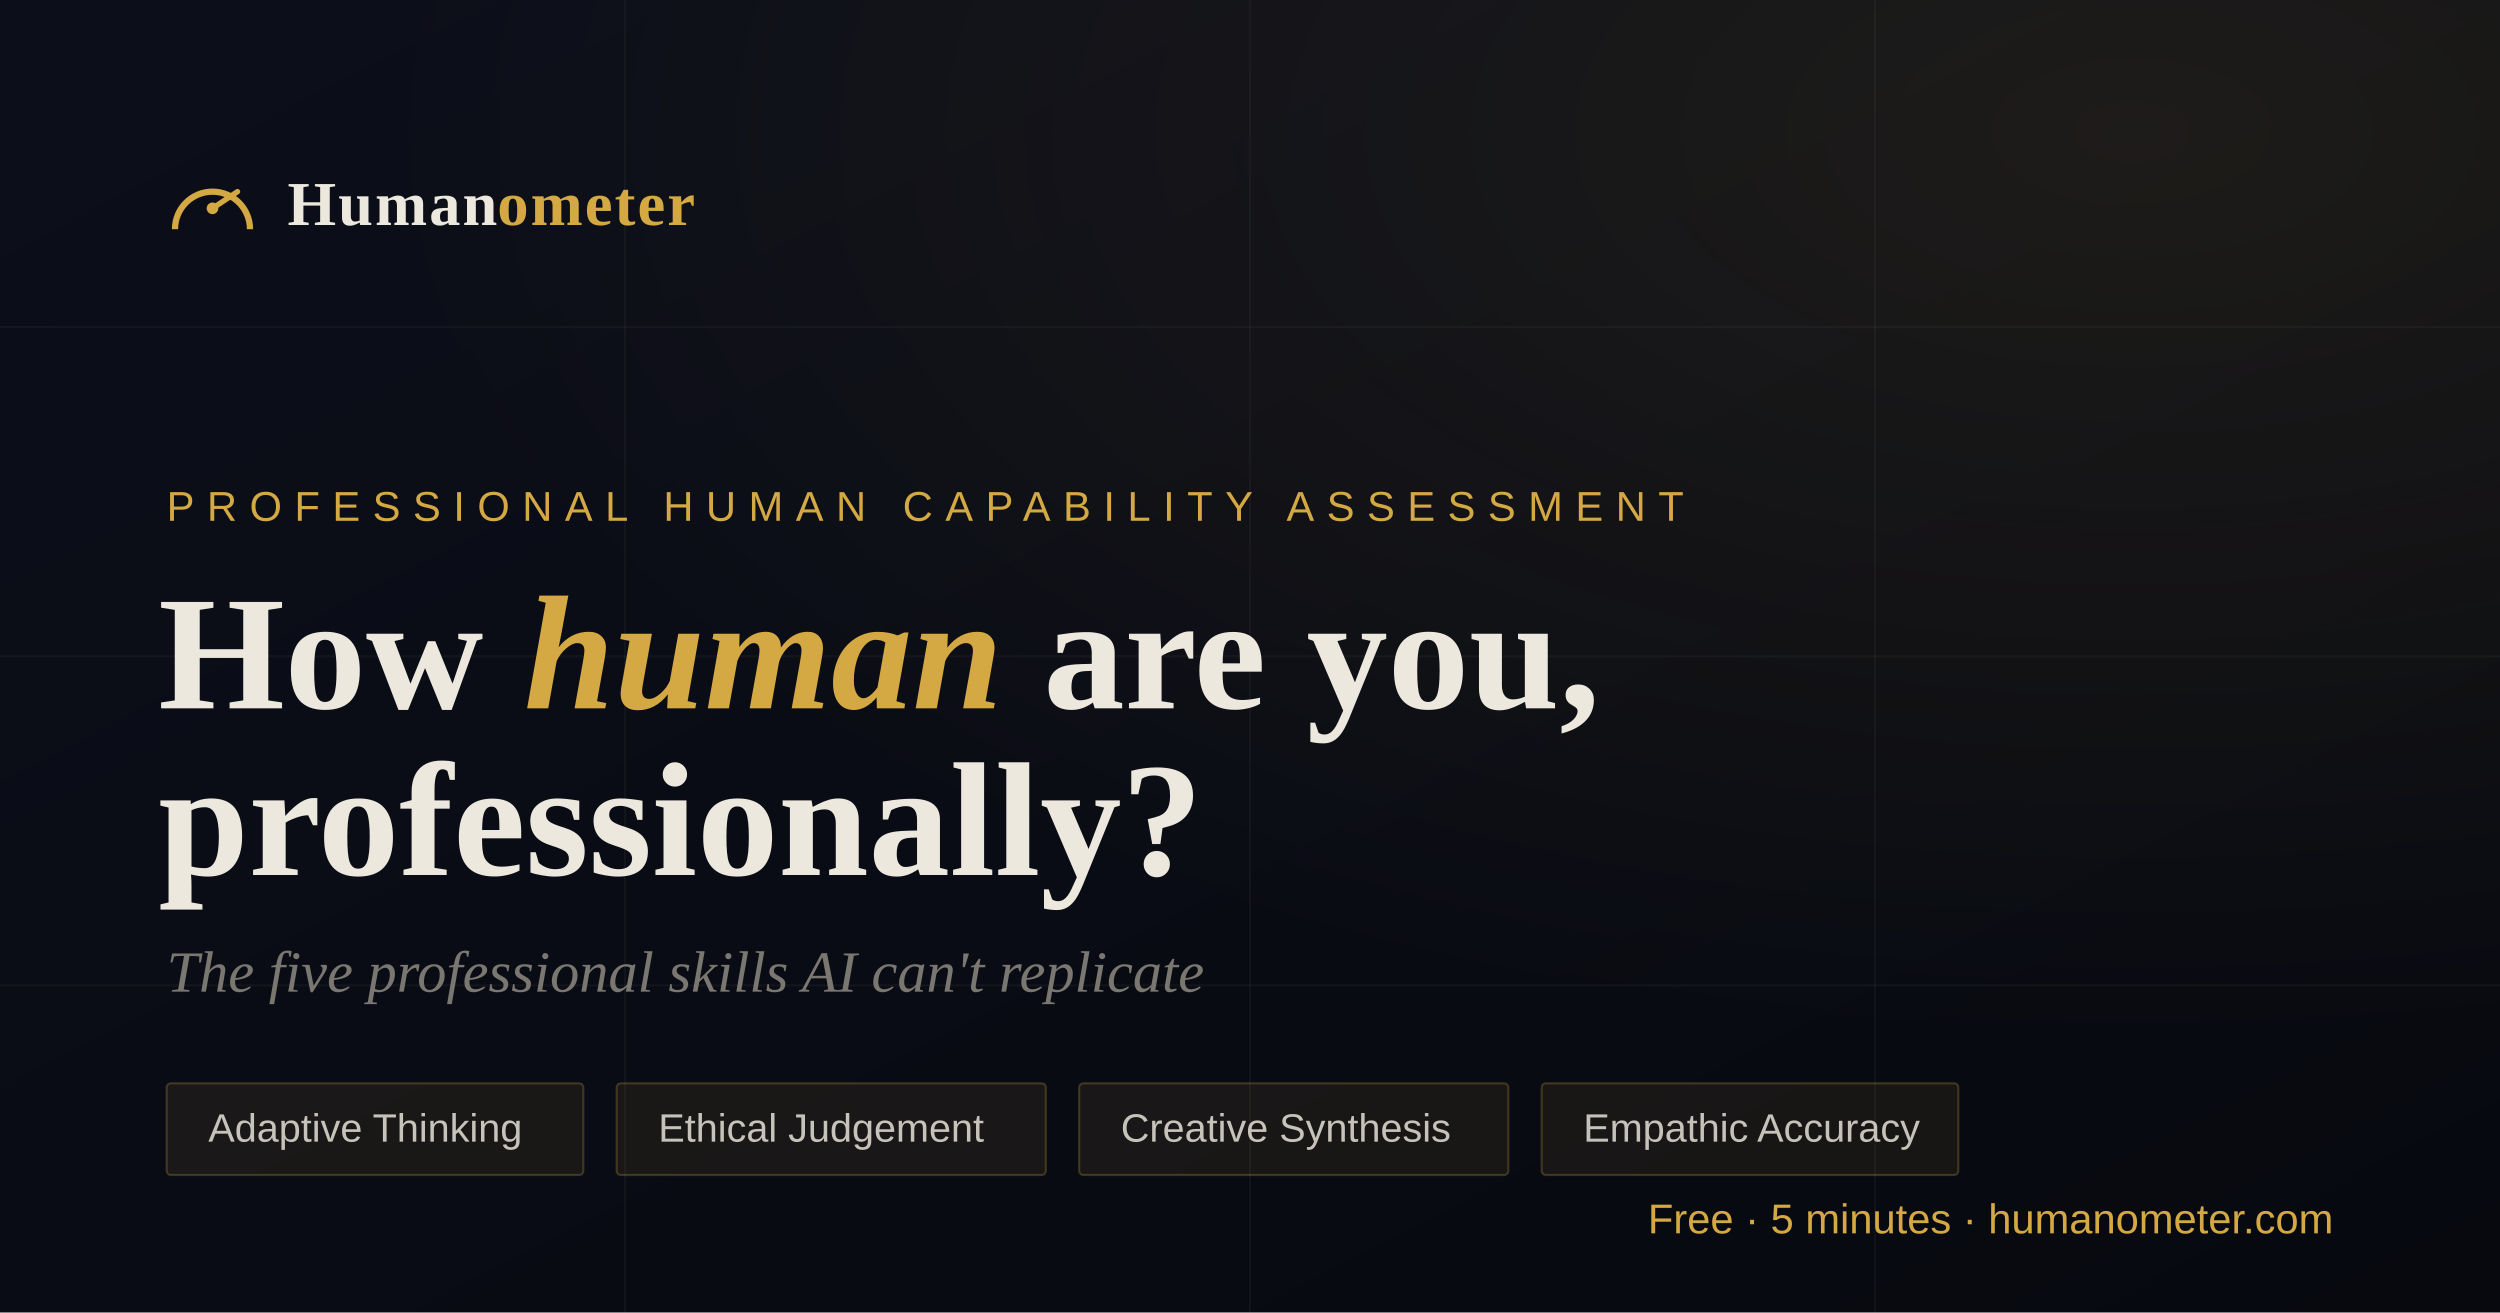
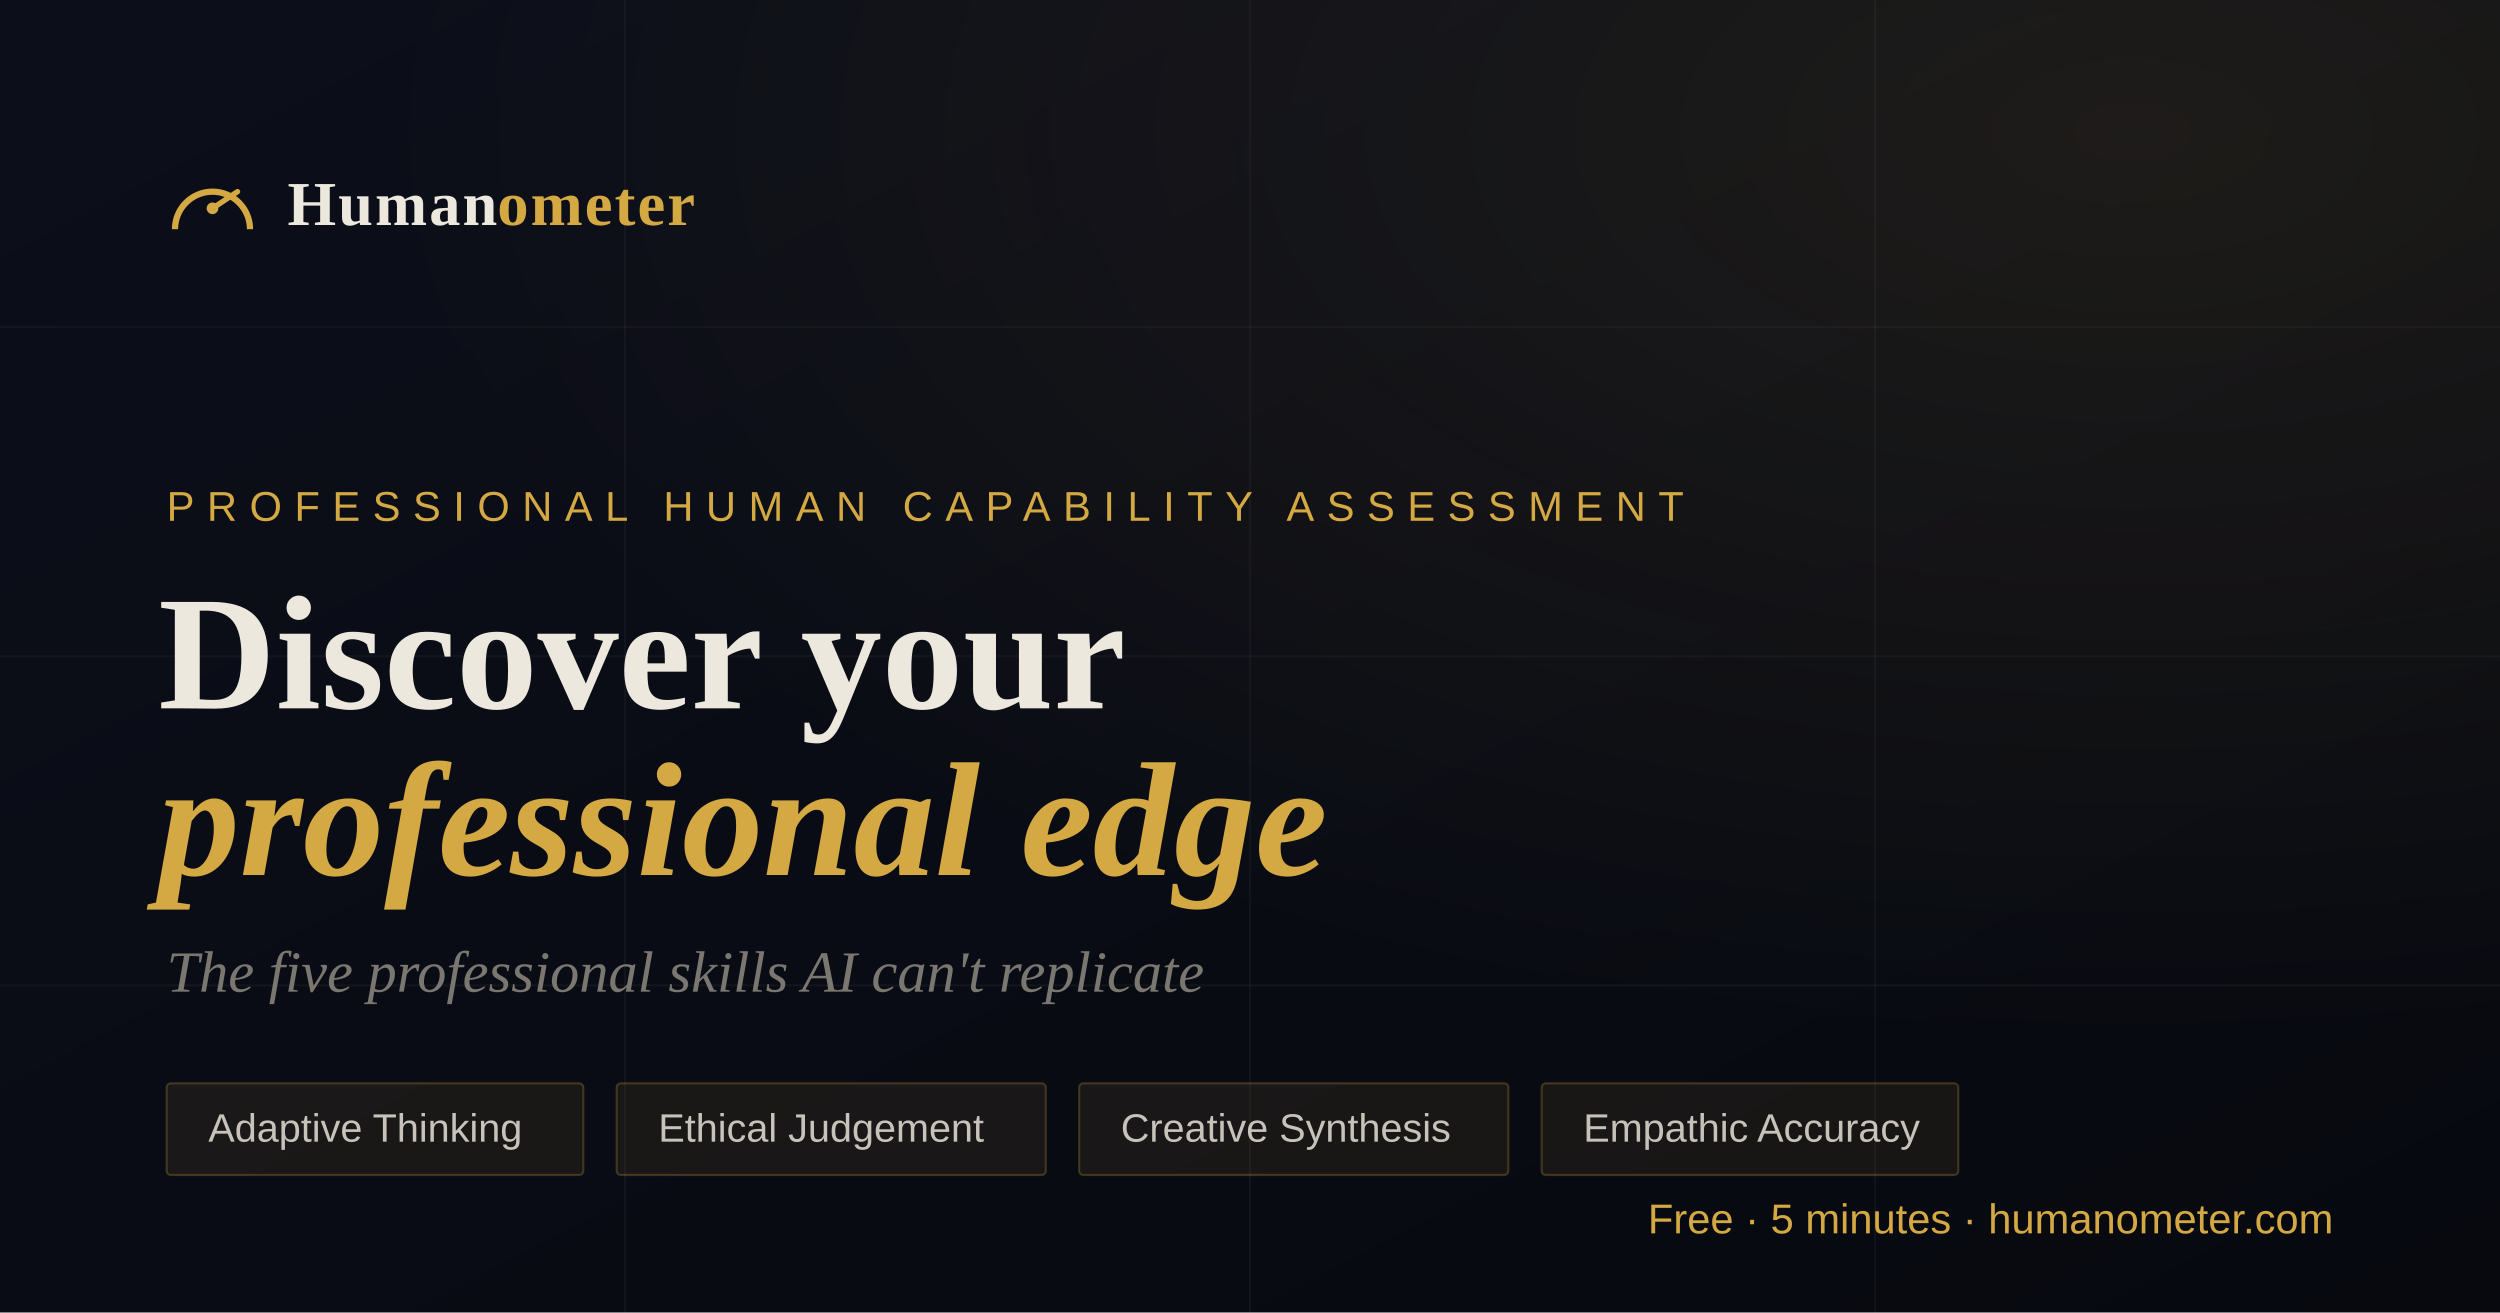
<svg xmlns="http://www.w3.org/2000/svg" width="1200" height="630" viewBox="0 0 1200 630">
  <defs>
    <linearGradient id="bg" x1="0" y1="0" x2="1" y2="1">
      <stop offset="0" stop-color="#0c0f1a" />
      <stop offset="1" stop-color="#07090f" />
    </linearGradient>
    <radialGradient id="glow" cx="0.85" cy="0.1" r="0.7">
      <stop offset="0" stop-color="#d4a843" stop-opacity="0.10" />
      <stop offset="1" stop-color="#d4a843" stop-opacity="0" />
    </radialGradient>
  </defs>
  <rect width="1200" height="630" fill="url(#bg)" />
  <rect width="1200" height="630" fill="url(#glow)" />
  <g stroke="#ece8de" stroke-opacity="0.04" stroke-width="1">
    <line x1="0" y1="157" x2="1200" y2="157" />
    <line x1="0" y1="315" x2="1200" y2="315" />
    <line x1="0" y1="473" x2="1200" y2="473" />
    <line x1="300" y1="0" x2="300" y2="630" />
    <line x1="600" y1="0" x2="600" y2="630" />
    <line x1="900" y1="0" x2="900" y2="630" />
  </g>
  <g transform="translate(80,76)">
    <path d="M 4 34 A 18 18 0 1 1 40 34" stroke="#d4a843" stroke-width="3" fill="none" />
    <circle cx="22" cy="24" r="2.8" fill="#d4a843" />
    <line x1="22" y1="24" x2="34" y2="16" stroke="#d4a843" stroke-width="2.6" stroke-linecap="round" />
    <text x="58" y="32" font-family="Georgia, 'Times New Roman', serif" font-size="30" font-weight="700" fill="#ece8de" letter-spacing="1">Human<tspan fill="#d4a843">ometer</tspan>
    </text>
  </g>
  <text x="80" y="250" font-family="Arial, sans-serif" font-size="20" letter-spacing="6" fill="#d4a843">PROFESSIONAL HUMAN CAPABILITY ASSESSMENT</text>
-   <text x="76" y="340" font-family="Georgia, 'Times New Roman', serif" font-size="78" font-weight="700" fill="#ece8de">How <tspan font-style="italic" fill="#d4a843">human</tspan> are you,</text>
-   <text x="76" y="420" font-family="Georgia, 'Times New Roman', serif" font-size="78" font-weight="700" fill="#ece8de">professionally?</text>
+   <text x="76" y="340" font-family="Georgia, 'Times New Roman', serif" font-size="78" font-weight="700" fill="#ece8de">Discover your</text>
+   <text x="76" y="420" font-family="Georgia, 'Times New Roman', serif" font-size="78" font-weight="700" font-style="italic" fill="#d4a843">professional edge</text>
  <text x="80" y="476" font-family="Georgia, 'Times New Roman', serif" font-style="italic" font-size="28" fill="#7a7670">The five professional skills AI can't replicate</text>
  <g font-family="Arial, sans-serif" font-size="19" fill="#ece8de" fill-opacity="0.82">
    <g>
      <rect x="80" y="520" width="200" height="44" rx="2" fill="#d4a843" fill-opacity="0.08" stroke="#d4a843" stroke-opacity="0.25" />
      <text x="100" y="548">Adaptive Thinking</text>
    </g>
    <g>
      <rect x="296" y="520" width="206" height="44" rx="2" fill="#d4a843" fill-opacity="0.08" stroke="#d4a843" stroke-opacity="0.25" />
      <text x="316" y="548">Ethical Judgement</text>
    </g>
    <g>
      <rect x="518" y="520" width="206" height="44" rx="2" fill="#d4a843" fill-opacity="0.08" stroke="#d4a843" stroke-opacity="0.25" />
      <text x="538" y="548">Creative Synthesis</text>
    </g>
    <g>
      <rect x="740" y="520" width="200" height="44" rx="2" fill="#d4a843" fill-opacity="0.08" stroke="#d4a843" stroke-opacity="0.25" />
      <text x="760" y="548">Empathic Accuracy</text>
    </g>
  </g>
  <text x="1120" y="592" text-anchor="end" font-family="Arial, sans-serif" font-size="20" fill="#d4a843">Free · 5 minutes · humanometer.com</text>
</svg>
